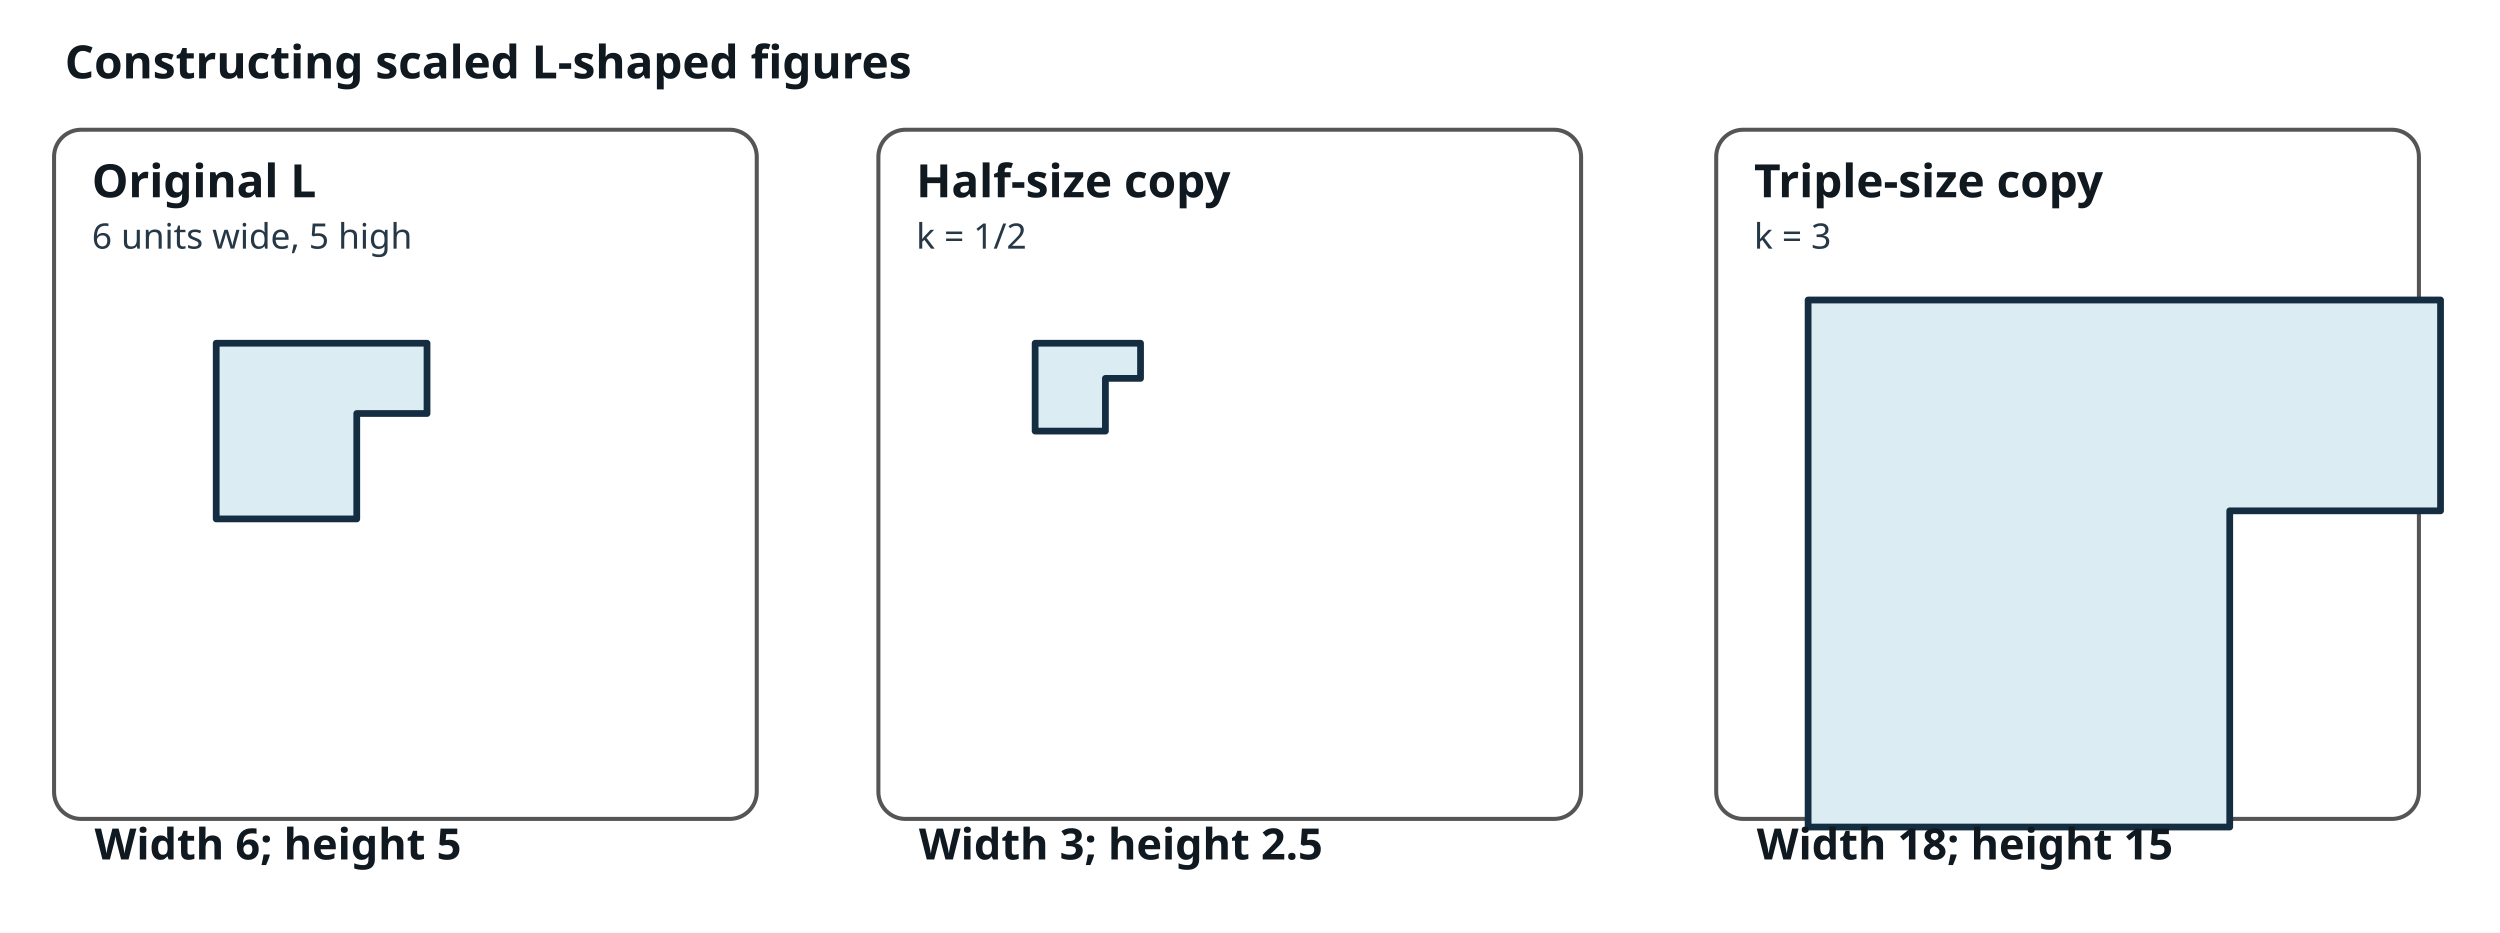
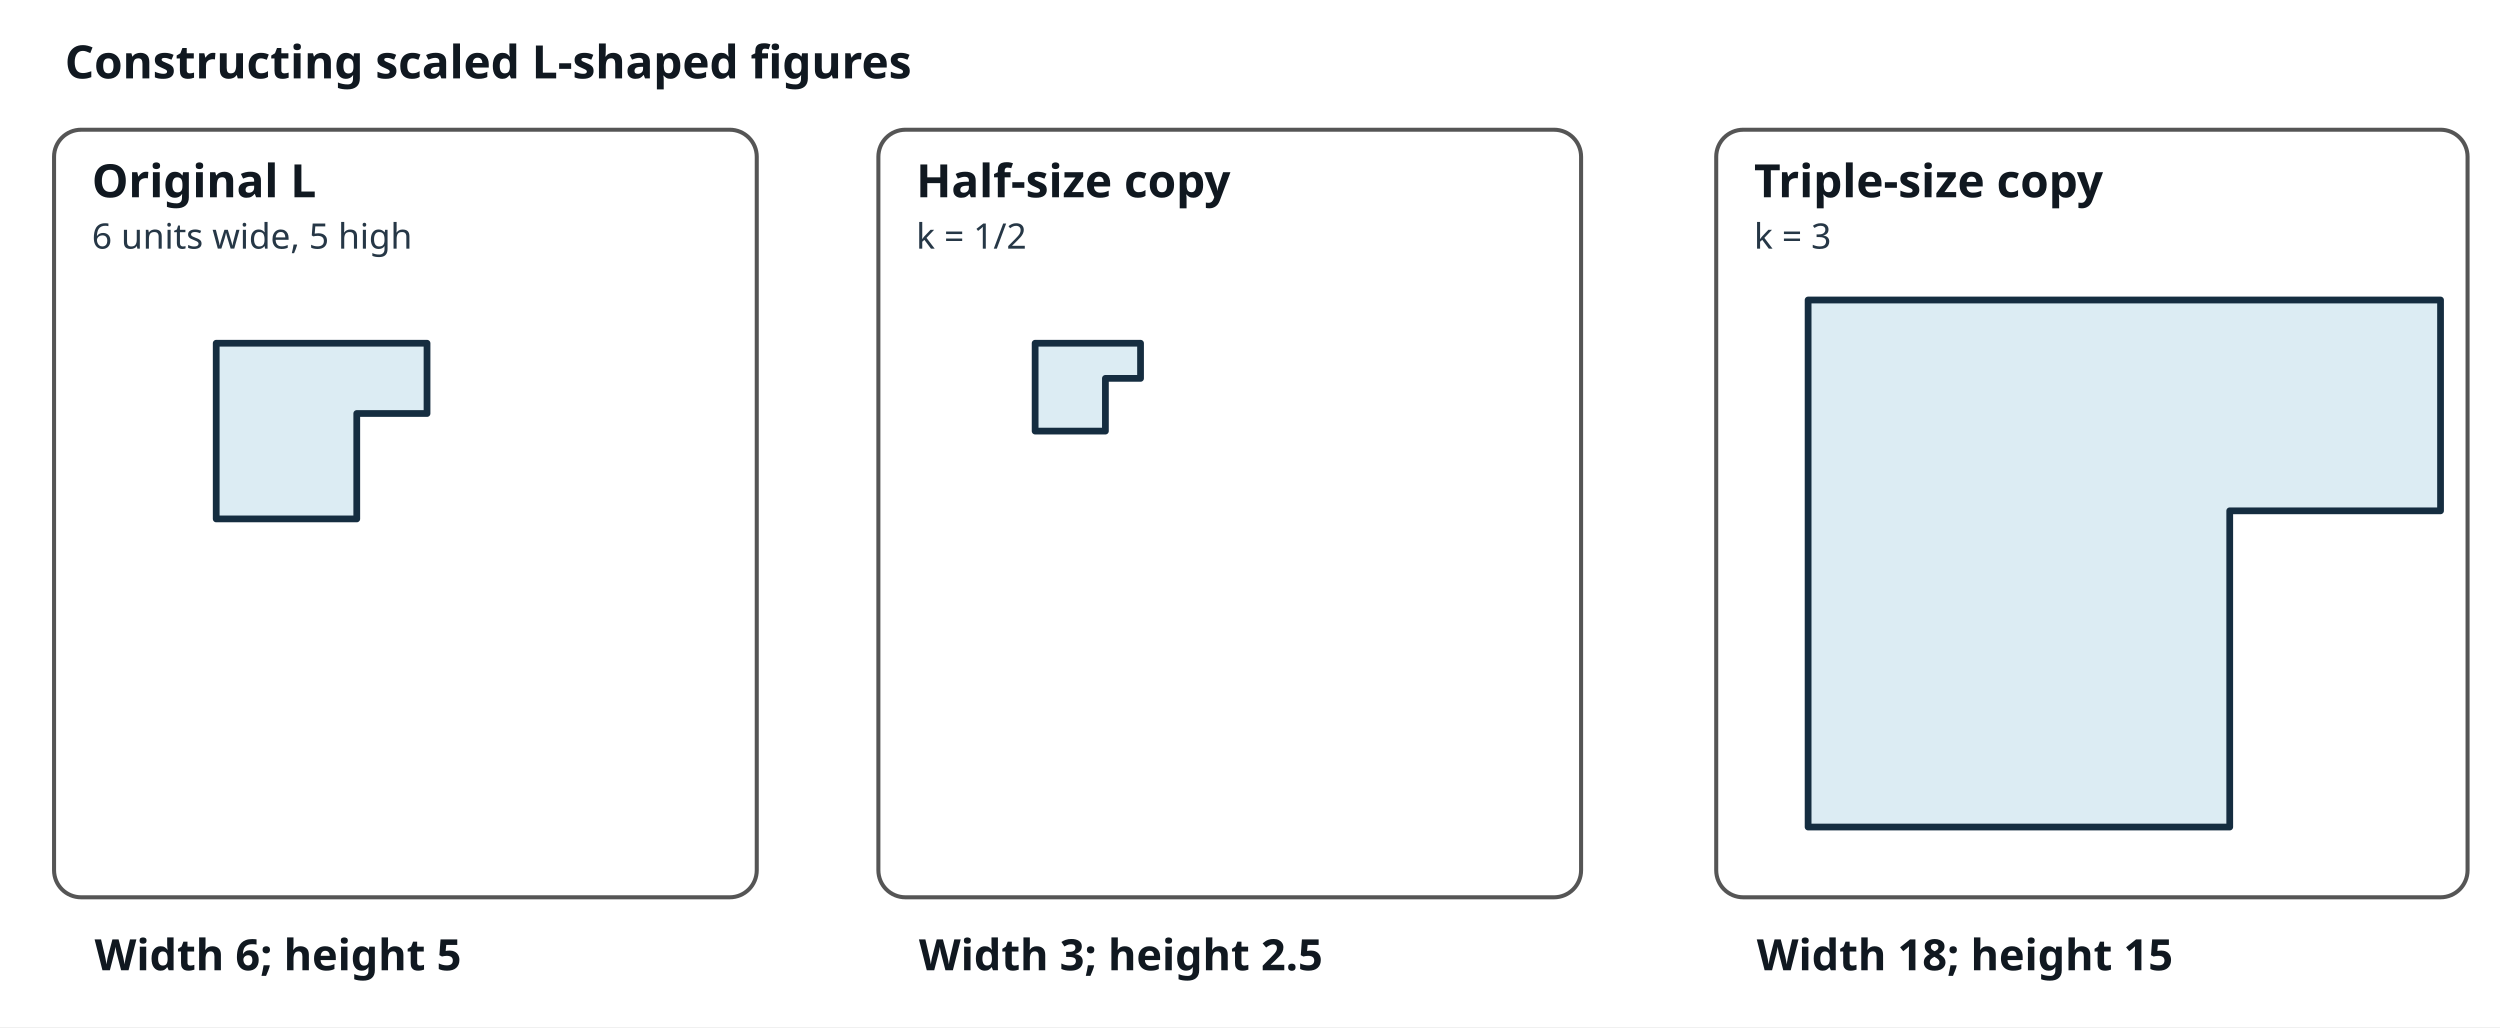
- <svg xmlns="http://www.w3.org/2000/svg" viewBox="0 0 925 345" role="img" aria-labelledby="g7u01l03-title g7u01l03-desc">
+ <svg xmlns="http://www.w3.org/2000/svg" viewBox="0 0 925 380" role="img" aria-labelledby="g7u01l03-title g7u01l03-desc">
  <style>
    .panel{fill:#fff;stroke:#555;stroke-width:1.5}.shape{fill:#dcecf3;stroke:#152d40;stroke-width:2.5;stroke-linejoin:round}
    .bad{fill:#f0f0f0;stroke:#661a1a;stroke-width:2.5;stroke-dasharray:6 3;stroke-linejoin:round}
    .heading{fill:#101820;font:bold 17px system-ui,sans-serif}.minor{fill:#263746;font:13px system-ui,sans-serif}
    .caption{fill:#101820;font:15px system-ui,sans-serif}.math{fill:#101820;font:bold 16px system-ui,sans-serif}
    .line{stroke:#101820;stroke-width:2}.dot{fill:#101820}
  </style>
-   <rect width="925" height="345" fill="#fff" />
+   <rect width="925" height="380" fill="#fff" />
  <text x="24" y="29" class="heading">Constructing scaled L-shaped figures</text>
-   <rect class="panel" x="20" y="48" width="260" height="255" rx="10" />
+   <rect class="panel" x="20" y="48" width="260" height="284" rx="10" />
  <text class="heading" x="34" y="73">Original L</text>
  <text class="minor" x="34" y="92">6 units wide, 5 high</text>
-   <rect class="panel" x="325" y="48" width="260" height="255" rx="10" />
+   <rect class="panel" x="325" y="48" width="260" height="284" rx="10" />
  <text class="heading" x="339" y="73">Half-size copy</text>
  <text class="minor" x="339" y="92">k = 1/2</text>
-   <rect class="panel" x="635" y="48" width="260" height="255" rx="10" />
+   <rect class="panel" x="635" y="48" width="278" height="284" rx="10" />
  <text class="heading" x="649" y="73">Triple-size copy</text>
  <text class="minor" x="649" y="92">k = 3</text>
  <polygon class="shape" points="80,127 158,127 158,153 132,153 132,192 80,192" />
  <polygon class="shape" points="383,127 422,127 422,140 409,140 409,159.5 383,159.5" />
  <polygon class="shape" points="669,111 903,111 903,189 825,189 825,306 669,306" />
-   <text x="35" y="318" class="math">Width 6; height 5</text>
-   <text x="340" y="318" class="math">Width 3; height 2.5</text>
-   <text x="650" y="318" class="math">Width 18; height 15</text>
+   <text x="35" y="359" class="math">Width 6; height 5</text>
+   <text x="340" y="359" class="math">Width 3; height 2.5</text>
+   <text x="650" y="359" class="math">Width 18; height 15</text>
</svg>
